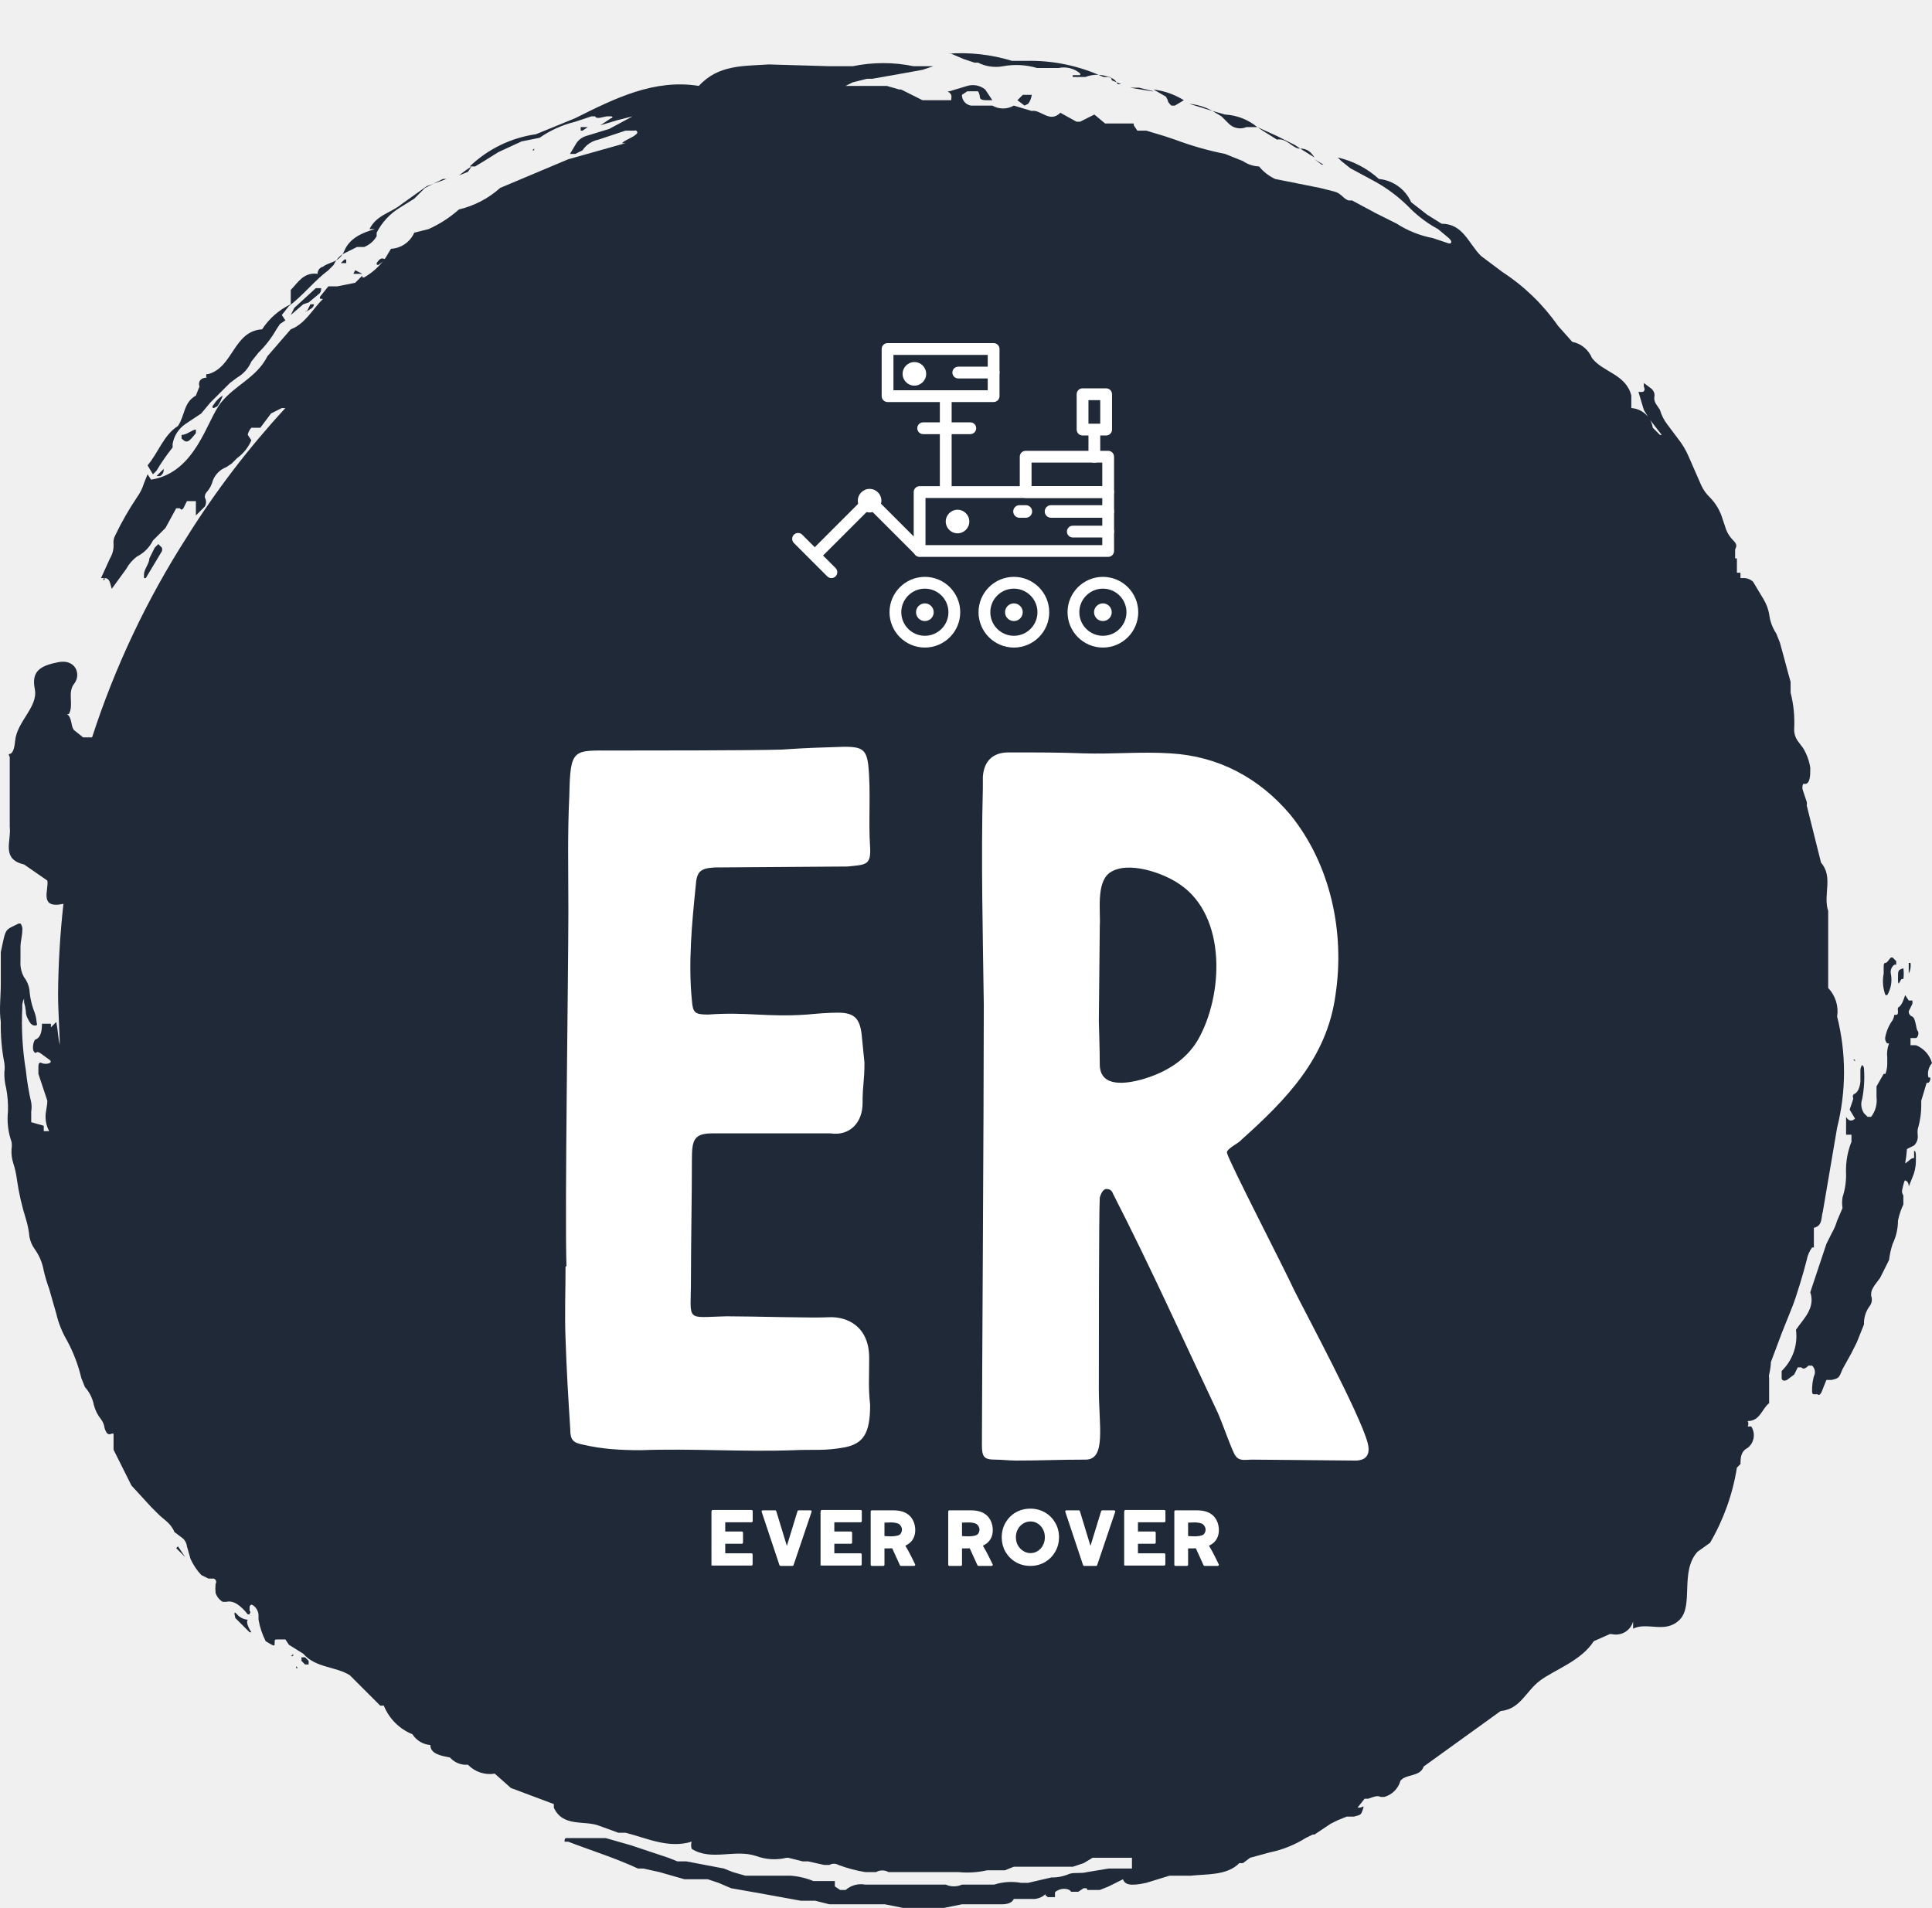
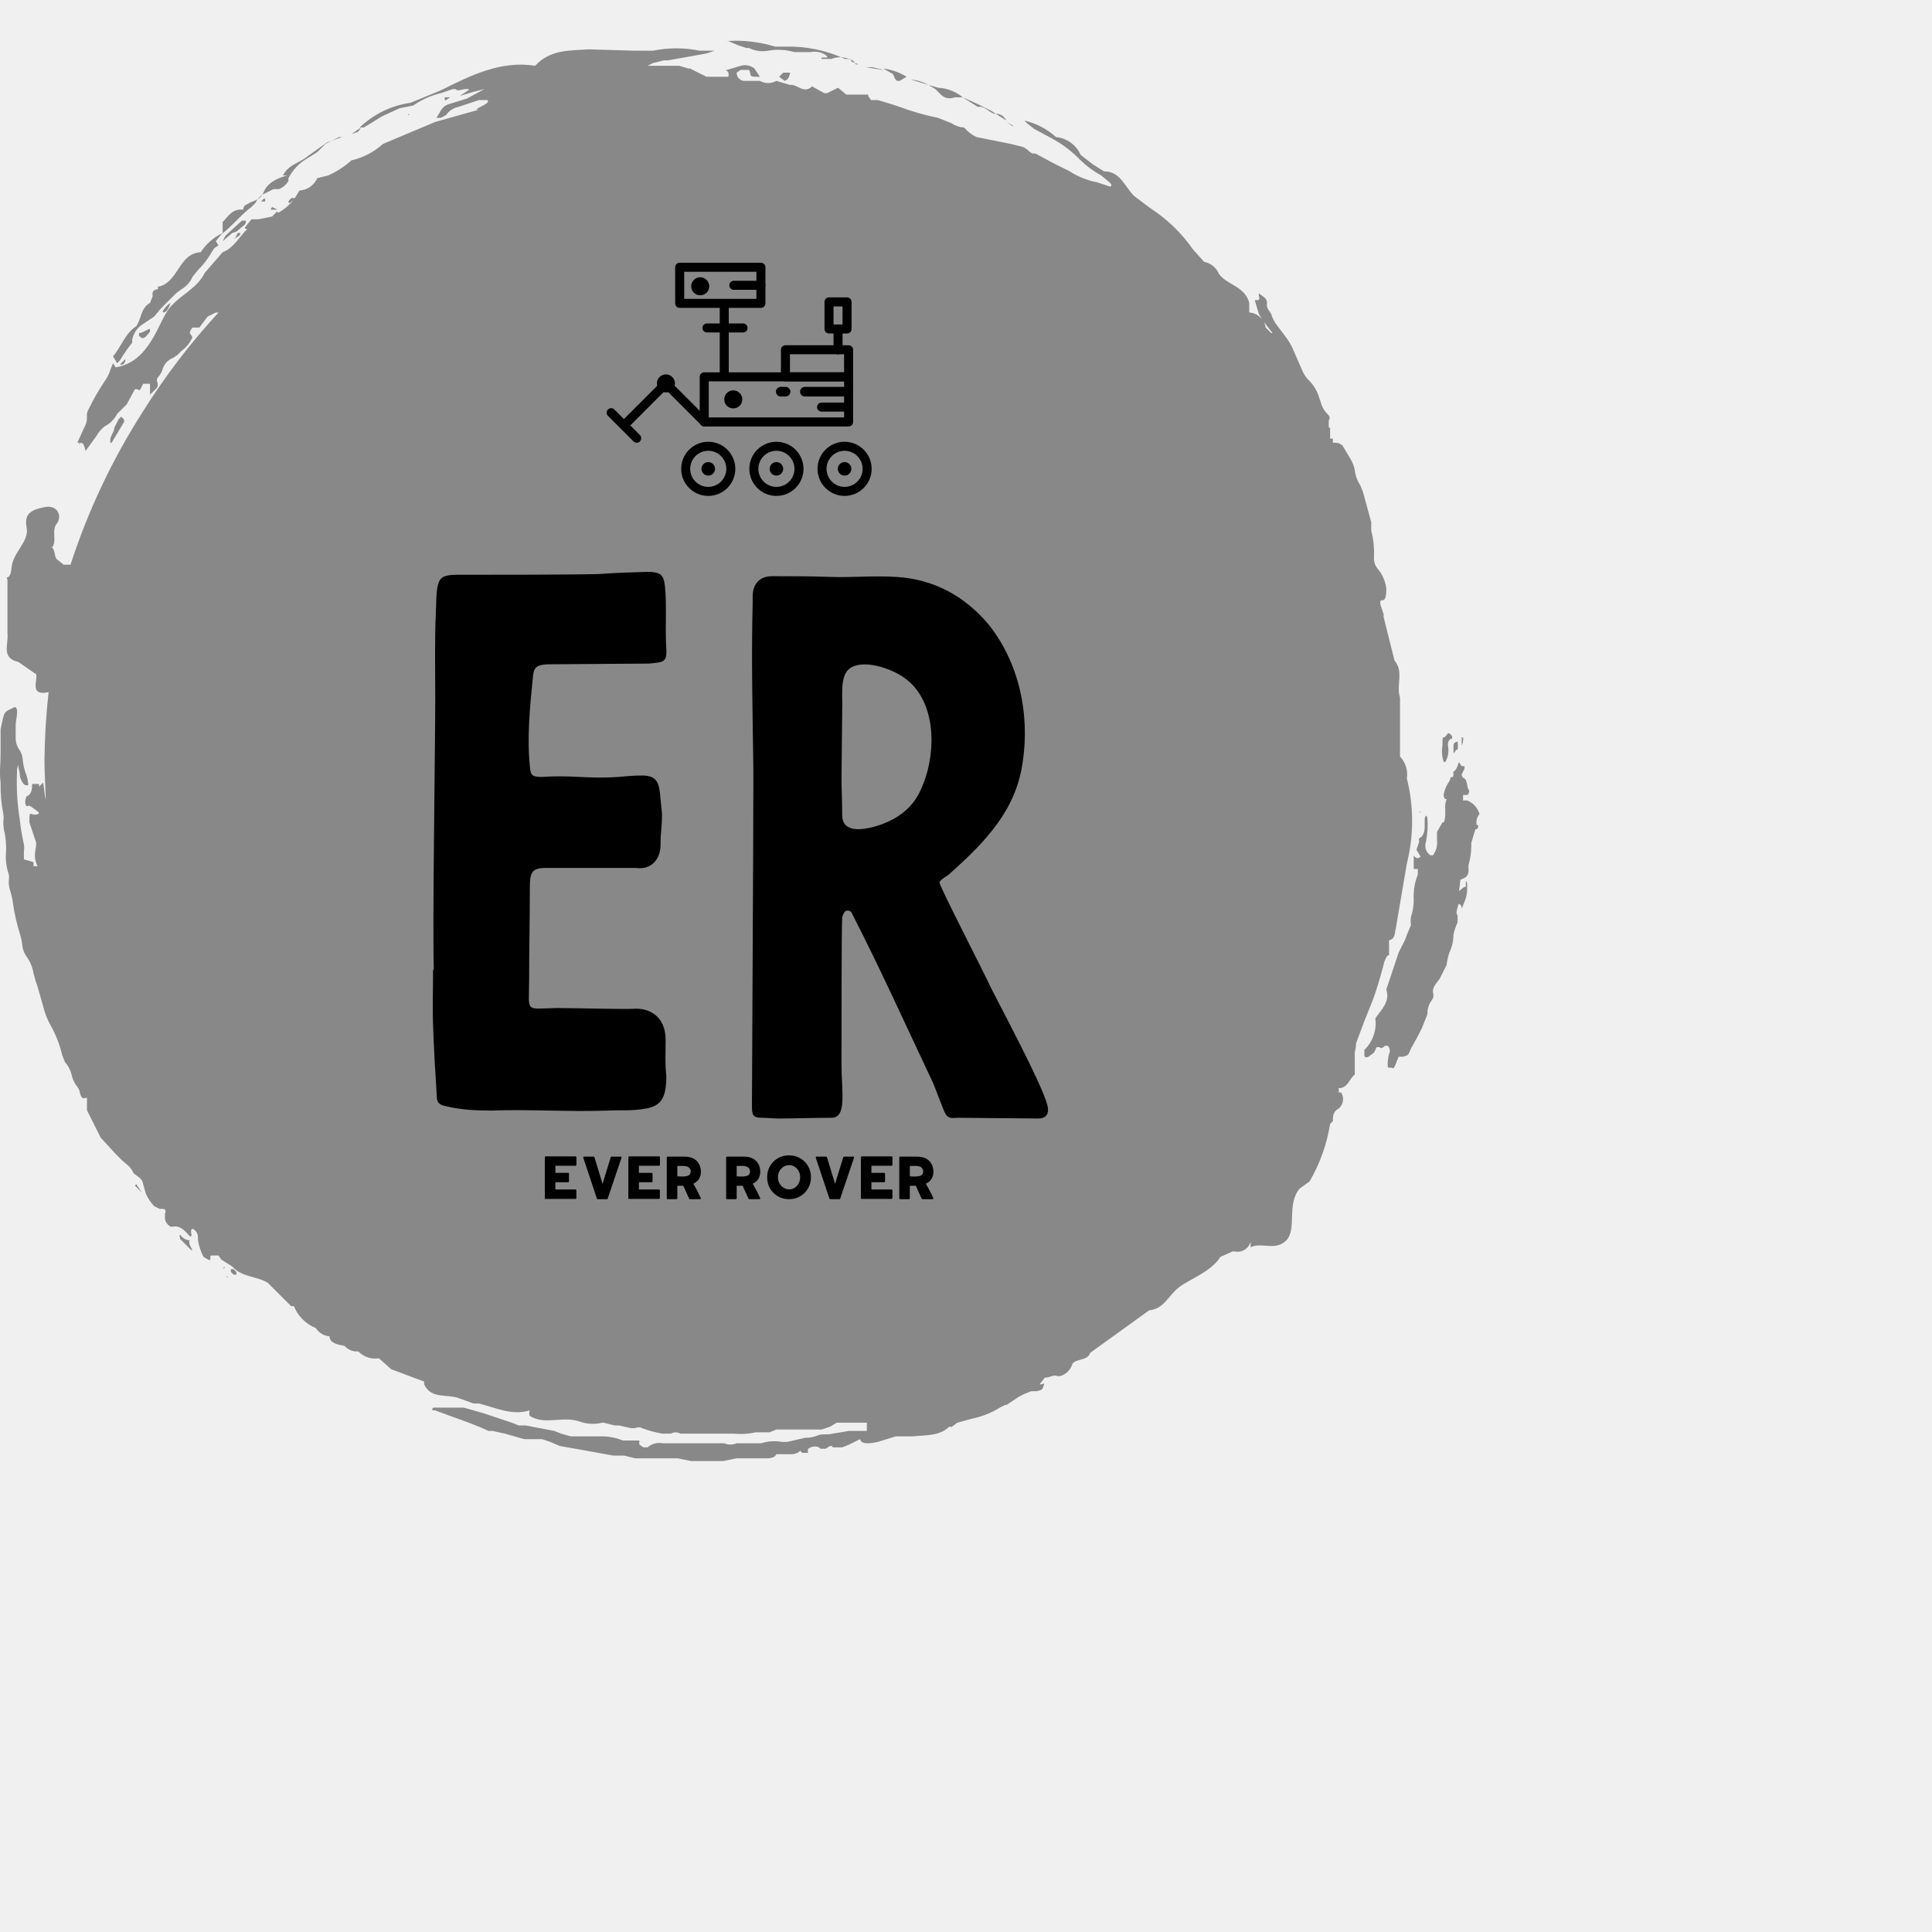
- <svg xmlns="http://www.w3.org/2000/svg" width="358.212" height="353.75" viewBox="0 0 382.894 378.125" class="css-1j8o68f">
+ <svg xmlns="http://www.w3.org/2000/svg" width="500" height="500" viewBox="0 0 500 500" fill="none">
  <defs id="SvgjsDefs2204" />
-   <g id="SvgjsG2205" featurekey="rootContainer" transform="matrix(3.547139,0,0,3.547139,-0.1970694,0)" fill="#1f2937">
+   <g id="SvgjsG2205" featurekey="rootContainer" transform="matrix(3.547139,0,0,3.547139,-0.1970694,0)" fill="#888888">
    <g>
      <path d="M19.8 15.3h.5l-.4-.2zm.5.1zm.8-.7c0 .1 0 .1.1.1l.4-.3c-.2-.1-.3-.1-.5.2zm.4-.2zm-4.1 2.3zm-.2.6l.3-.2c.1-.1.1-.2.1-.2h-.2l-.2.4c-.1-.1-.1 0 0 0zm2.2-2.9h-.1l-.2.2h.3zm-2.1 2.4l.6-.5c.1-.1.1-.2.1-.3h-.3l-1.2 1.1-.2.4.7-.6zm-1.1.8z" />
      <path d="M9.7 25v-.2a1.7 1.7 0 0 1 .7-1.1l.9-.6.5-.6.7-.7.4-.4.4-.3a1.9 1.9 0 0 0 .8-.9l.4-.5a5.9 5.9 0 0 0 1-1.3l.2-.3.3-.2-.2-.3.4-.5c.8-.6 1.4-1.4 2.2-2l.3-.3a1.4 1.4 0 0 1 .5-.6l.8-.4h.4a1.4 1.4 0 0 0 .7-.6V13a3.5 3.5 0 0 1 1.3-1.4l.8-.5.2-.2.4-.4 1-.5h.2l-1.1.4-1.4 1c-.6.5-1.4.6-1.8 1.4h.3c-.7.2-1.4.5-1.7 1.2s-.8.6-1.2.9a.4.4 0 0 0-.3.4c-.8-.1-1.1.5-1.5.9v.8a3.9 3.9 0 0 0-1.6 1.4c-1.6.1-1.6 2.1-3 2.5h-.1a.2.2 0 0 0 0 .2c-.3 0-.5.2-.4.5l-.2.5c-.7.4-.6 1.1-1 1.7-.8.5-1.1 1.5-1.7 2.2l.3.5.2-.2a11.6 11.6 0 0 1 .9-1.3zM53.9 3.3l.6.2h.2a2.2 2.2 0 0 0 1.4.2 4.1 4.1 0 0 1 1.9.1h1.2a1.4 1.4 0 0 1 1.2.3.1.1 0 0 1 0 .1H60a.1.1 0 0 0 0 .1h.7a1.8 1.8 0 0 1 1.3 0c.2 0 .1.1.2.2l.5.2h-.2c-.2-.4-.5-.4-.8-.4a9.7 9.7 0 0 0-4.3-.9h-.8A9.8 9.8 0 0 0 53 3h.2zm7.3 3.1zM50.3 4.7zm10.9 1.7h.2-.2zM19 14.7zm32.1-10zm17.6 2.2a.9.9 0 0 0 1 .2h.6a3.1 3.1 0 0 0-1.8-.7l-.7-.2.5.3zm-3.4-1.3c0 .1.1.2.2.3h.2l.5-.3a4.2 4.2 0 0 0-1.7-.6l.7.4zm7.4 2.7l.8.5c-.2-.3-.4-.5-.8-.5z" />
      <path d="M99 76.1l.6-1.6.6-1.5c.2-.5.6-1.8.8-2.6a1.7 1.7 0 0 1 .3-.7h.1v-1.1c.5-.1.4-.6.5-.9l.8-4.7a12.7 12.7 0 0 0 0-6.2 1.9 1.9 0 0 0-.5-1.6v-4.3c-.3-.9.3-1.9-.4-2.7L101 45a.4.4 0 0 0 0-.2l-.2-.6a.5.5 0 0 1 0-.4h.1c.3 0 .3-.5.3-.9a3 3 0 0 0-.4-1.1l-.3-.4a1.1 1.1 0 0 1-.2-.7 6.7 6.7 0 0 0-.2-2v-.6c-.2-.7-.4-1.5-.6-2.2l-.2-.5a2.5 2.5 0 0 1-.4-1.1 2.5 2.5 0 0 0-.3-.8l-.6-1a.8.8 0 0 0-.6-.2h-.1V32h-.2v-.8H97V31a.4.4 0 0 0 0-.1v-.2c.1-.2.1-.3-.1-.5a1.8 1.8 0 0 1-.4-.6l-.2-.6a2.9 2.9 0 0 0-.7-1.2 2.2 2.2 0 0 1-.5-.7l-.7-1.6a4.3 4.3 0 0 0-.6-1l-.6-.8a2.4 2.4 0 0 1-.4-.8l-.2-.3a.6.6 0 0 1-.1-.5.5.5 0 0 0-.2-.4l-.4-.3v.2c.1.2 0 .3-.1.3h-.2l.3 1 .3.5.7.9h-.1l-.2-.2-.2-.2a1.3 1.3 0 0 0-1.2-1.1v-.7c-.3-1.2-1.6-1.3-2.2-2.1a1.5 1.5 0 0 0-1.1-.9l-.8-.9a11.3 11.3 0 0 0-3.1-3l-.8-.6-.4-.3c-.7-.7-1-1.8-2.2-1.8l-.8-.5-.9-.7a2.2 2.2 0 0 0-1.8-1.3 5.1 5.1 0 0 0-2.3-1.2l.2.2.5.4 1.3.7a8.5 8.5 0 0 1 2.1 1.6 6.8 6.8 0 0 0 1.5 1.1l.6.5c.1.1.2.2.1.3H81l-.9-.3a5.6 5.6 0 0 1-2-.8l-1.2-.6-1.3-.7h-.2c-.3-.1-.4-.4-.8-.5l-.8-.2-2.5-.5a2.6 2.6 0 0 1-.9-.7 1.7 1.7 0 0 1-.9-.3l-1-.4a18.1 18.1 0 0 1-2.8-.8l-.6-.2-1-.3h-.5l-.2-.3v-.1h-1.6l-.6-.5-.4.2-.4.2h-.2l-.9-.5c-.6.6-1.1-.2-1.6-.1l-1-.3a1.2 1.2 0 0 1-1.2 0h-1.2a.6.6 0 0 1-.5-.6l.3-.2h.6a.7.7 0 0 1 .1.3c0 .2.2.2.5.2h.2l-.4-.6a1.1 1.1 0 0 0-1-.2l-1 .3H53c.3.2.2.3.2.5h-1.6l-.4-.2-.8-.4h-.1l-.7-.2h-2.3l.4-.2.8-.2h.3l1.7-.3 1.1-.2.6-.2h-1.1a8.4 8.4 0 0 0-3.4 0h-1.3L43 3.6c-1.4.1-2.8 0-3.9 1.2-2.5-.4-4.7.7-6.9 1.8l-2.2.9a6.7 6.7 0 0 0-3.7 1.8h.3l.5-.3.8-.5 1.3-.6 1-.2a6 6 0 0 1 2-.9l.9-.3h.2c.1.2.5 0 .7 0h.2c.1 0 .1.1 0 .1l-.6.4 1-.3.8-.2-1.3.7-1.3.4a1 1 0 0 0-.6.5l-.3.5h.3l.4-.2a1.4 1.4 0 0 1 .9-.6l1.5-.5h.5a.1.1 0 0 1 .1.2c-.2.2-.6.3-.8.5h.2l-3.2.9-3.8 1.6a5.2 5.2 0 0 1-2.3 1.2 6.6 6.6 0 0 1-1.7 1.1l-.8.2a1.5 1.5 0 0 1-1.3.9l-.3.5a3.7 3.7 0 0 1-1.2 1.1h-.1v-.1l-.2.2-.2.2-1 .2h-.5l-.4.5c-.1.1-.1.2 0 .2h.1c-.6.6-1 1.4-1.8 1.7L15 19.9c-.6 1.2-1.8 1.6-2.6 2.6s-1.4 3.9-3.9 4.3l-.2-.3-.2.5a2.7 2.7 0 0 1-.4.8 16.9 16.9 0 0 0-1.2 2.1.8.8 0 0 0-.1.5 1.4 1.4 0 0 1-.2.8l-.5 1.1h.2c.3 0 .3.3.4.6l.8-1.1a2.2 2.2 0 0 1 .6-.7 2 2 0 0 0 .9-.9l.3-.3.4-.4.6-1.1h.2c.1.1.1.1.2 0l.2-.4h.5v.8l.5-.5a.5.5 0 0 0 0-.5.4.4 0 0 1 .1-.3 1.5 1.5 0 0 0 .3-.5 1.3 1.3 0 0 1 .8-.9l.3-.2.3-.3a2.4 2.4 0 0 0 .8-1l-.2-.3c0-.1.1-.3.2-.4h.5l.6-.8.6-.3h.2a48.8 48.8 0 0 0-5.5 7.2h-.1.1a48.4 48.4 0 0 0-5.3 11.2h-.5l-.5-.4c-.2-.2-.1-.7-.4-.9h.1c.3-.5-.1-1.2.3-1.7s.1-1.4-.9-1.2-1.5.5-1.3 1.5-1 1.8-1.1 2.9-.5.5-.3.9v3.9c.1.8-.5 1.8.8 2.1l1.3.9c.1.5-.5 1.6.9 1.3a49.2 49.2 0 0 0-.3 5c0 1.1.1 2.2.1 3.3v-.4c-.1-.4-.1-.8-.2-1.3l-.3.3v-.2h-.5c0 .5-.1.8-.4.9a.9.9 0 0 0-.1.5c0 .1.1.3.2.2s.4.2.7.4-.2.3-.4.2-.2.1-.2.3v.3l.5 1.5c0 .3-.1.6-.1.9a1.7 1.7 0 0 0 .2.8h-.3v-.3l-.7-.2v-.6a1.5 1.5 0 0 0 0-.5 14.6 14.6 0 0 1-.3-1.8 16.6 16.6 0 0 1-.2-3.5.9.9 0 0 1 .1-.5v.2a2.9 2.9 0 0 1 .1.5.8.8 0 0 0 .1.4c.1.2.2.4.4.4s.1-.1.1-.2a2.1 2.1 0 0 0-.1-.5 4.2 4.2 0 0 1-.3-1.3 1.5 1.5 0 0 0-.3-.7 1.6 1.6 0 0 1-.2-.9v-.8c0-.3.1-.6.1-.9a.5.5 0 0 0-.1-.4h-.1c-.8.4-.7.2-1 1.6V55c0 .7-.1 1.4 0 2.1a10.8 10.8 0 0 0 .2 2.3 1.8 1.8 0 0 1 0 .5 3.1 3.1 0 0 0 .1.9 5.9 5.9 0 0 1 .1 1.3 3.9 3.9 0 0 0 .2 1.7 1.2 1.2 0 0 1 0 .4 2.1 2.1 0 0 0 .1.8 4.9 4.9 0 0 1 .2.9 14 14 0 0 0 .5 2.2 5 5 0 0 1 .2 1 1.7 1.7 0 0 0 .3.7 2.9 2.9 0 0 1 .5 1.2 8.5 8.5 0 0 0 .3 1l.4 1.4a5.4 5.4 0 0 0 .6 1.5 8.5 8.5 0 0 1 .8 2.1l.2.5a2.1 2.1 0 0 1 .5 1 2.1 2.1 0 0 0 .4.8 1 1 0 0 1 .2.5c.1.3.2.4.4.3h.1v.9l.5 1 .5 1 1.1 1.2.4.4c.3.3.7.5.9 1l.4.3a.7.7 0 0 1 .3.5l.2.7a3.3 3.3 0 0 0 .6.9l.4.2h.3a.2.2 0 0 1 .1.3 2.5 2.5 0 0 0 0 .5.9.9 0 0 0 .4.5h.2c.4-.1.8.2 1.2.7h.1c0-.1.1-.1 0-.2v-.2c0-.1.1-.2.2-.1a.7.7 0 0 1 .3.6v.2a4.3 4.3 0 0 0 .4 1.2c.5.3.5.3.5.1s0-.2.2-.2h.4l.2.3.8.5c.7.8 1.8.7 2.6 1.2l1.7 1.7h.2a2.9 2.9 0 0 0 1.6 1.6 1.3 1.3 0 0 0 1 .6c0 .5.6.6 1.1.7a1.2 1.2 0 0 0 .8.4h.2a1.7 1.7 0 0 0 1.5.5l.9.8 2.4.9v.2c.5 1.1 1.7.7 2.5 1l1.1.4h.4c1.2.3 2.4.9 3.7.5a.7.7 0 0 0 0 .4c1.1.7 2.4 0 3.6.4a2.9 2.9 0 0 0 1.7.1h.1l.8.2h.3l.9.2h.3a.5.5 0 0 1 .5 0 7.9 7.9 0 0 0 1.5.4h.6a.7.7 0 0 1 .7 0h3.9a5 5 0 0 0 1.6-.1h1l.5-.2H60l.6-.2.5-.3h2.2v.6H62l-1.2.2c-.4.1-.7 0-1 .1a2.4 2.4 0 0 1-1 .2l-1.3.3h-.4a3.1 3.1 0 0 0-1.5.1h-1.8a1.1 1.1 0 0 1-.9 0h-4.5a1.3 1.3 0 0 0-1.1.3H47l-.3-.2v-.3h-1.2a4.1 4.1 0 0 0-1.3-.3h-2.5l-.7-.2-.5-.2-2.1-.4h-.5l-.5-.2-2.1-.7-1.4-.4h-2.2c-.1 0-.1.1-.1.2h.2c1.3.5 2.6.9 3.9 1.5h.3l.9.2 1.4.4h1.3l.6.2.7.3 1.7.3 1.1.2 1.1.2h.8l.8.2h3.1l1 .2h2.3l1-.2H56c.4 0 .6-.1.7-.3h1a1 1 0 0 0 .8-.3c-.1.1 0 .1.1.2h.4v-.2c0-.1 0-.1.2-.2s.6-.1.7.1h.4l.3-.2c.2 0 .2 0 .2.1h.7l.5-.2.8-.4c.1.3.4.4 1.3.2l1.3-.4h1.2c.9-.1 2 0 2.7-.7h.2l.4-.3 1.1-.3a6.1 6.1 0 0 0 2-.8l.4-.2h.1l.9-.6.4-.2.5-.2h.4c.4-.1.4-.1.5-.4s0-.1-.2-.1h-.1l.4-.5h.2c.3-.1.5-.2.7-.1h.2a1.3 1.3 0 0 0 .9-.9c.3-.4 1.1-.2 1.3-.8l4.3-3.1c1.1-.1 1.4-1.1 2.2-1.7s2.3-1.1 3-2.2l.9-.4h.1a1 1 0 0 0 1.2-.7v.4c.8-.4 1.8.3 2.6-.5s0-2.7 1-3.8l.7-.5a12.1 12.1 0 0 0 1.5-4.2l.2-.2c0-.3 0-.7.4-.9a.9.9 0 0 0 .2-1.2h-.2a.3.3 0 0 0 0-.3c.7 0 .8-.7 1.2-1V77a.5.5 0 0 1 0-.2 3.8 3.8 0 0 0 .1-.7zM5.9 32.2z" />
      <path d="M26.4 9.3l-.3.2-.4.3.5-.2zm6.1-2h.1l.3-.2h-.4zm-2.6 1l-.1.1h.1v-.1zm-1.5 1.4zm1.3-.2zm-6.3 3.1zM9.2 26.2l-.4.4H9a.4.4 0 0 0 .2-.4zm3-3.5a2.1 2.1 0 0 0 .3-.6 1.5 1.5 0 0 0-.5.5c-.1.1-.1.2 0 .2zM11 24.2V24c-.2 0-.5.3-.8.3v.2c.3.3.4.2.8-.3zm3 66.2zM73.9 9.2h.1l-.5-.3zm-2.5-1.4c.5-.1.8.4 1.2.5h.1l-.3-.2-1-.5-1.1-.5.3.2zM52.8 3.1zm11.7 2h-.1l-1.2-.2h.5zm2 .7l1.3.4a3.3 3.3 0 0 0-1.3-.4zm-9 0a1 1 0 0 0 .2-.5h-.5l-.3.3.4.3zm9 1.6zM49.9 4.2zm2.9.7zM48.5 4zm13.8 2.1a.5.5 0 0 0 0 .1zm44.8 52.3h-.3V58h.3c.1 0 .2-.3.1-.4s-.1-.7-.3-.8a.3.3 0 0 1-.2-.3l.2-.4a.4.4 0 0 0 0-.2h-.2l-.2-.3c-.1.3-.2.6-.4.7a.5.5 0 0 0 0 .2c0 .1 0 .2-.1.2h-.1a1.1 1.1 0 0 1-.1.3 2.3 2.3 0 0 0-.4.9.4.4 0 0 0 .1.4h.1a1.7 1.7 0 0 0-.1.8v.4a1.8 1.8 0 0 1-.1.5h-.1l-.4.7v.6a1.5 1.5 0 0 1-.3 1.1h-.2l-.2-.2a.9.9 0 0 1-.1-.8 6.5 6.5 0 0 0 .1-1.7c0-.1-.1-.2-.1-.2a.5.5 0 0 0-.1.3v.6c0 .2-.1.6-.3.7s-.1.2-.1.3l-.2.6.3.5c-.2.2-.4.1-.5-.1v1h.3v.4a4.2 4.2 0 0 0-.3 1.4 3.3 3.3 0 0 0 0 .4 4 4 0 0 1-.2 1.3 2 2 0 0 0 0 .6l-.3.7a3.2 3.2 0 0 1-.3.7l-.3.6-.9 2.7c.3.9-.4 1.5-.8 2.1a2.7 2.7 0 0 1-.8 2.3v.4c0 .1.1.2.3.1l.4-.3.2-.4h.2c.1.1.2.1.4-.1h.2a.5.5 0 0 1 .1.6 2.9 2.9 0 0 0-.1.8c0 .1 0 .2.1.2h.2c.1.1.2 0 .3-.3l.2-.5h.3c.4-.1.4-.1.6-.6l.5-.9.3-.6.4-1a1.6 1.6 0 0 1 .3-1 .6.6 0 0 0 .1-.6c0-.2 0-.3.2-.6l.3-.4.5-1a4.7 4.7 0 0 1 .2-.9 3 3 0 0 0 .3-1.3 3.8 3.8 0 0 1 .3-.9v-.5c-.1-.2-.1-.2 0-.6s.1-.2.2-.2a.4.4 0 0 1 .1.3l.2-.5a2.3 2.3 0 0 0 .2-.9v-.3c0-.1 0-.3-.1-.3v.4c-.2 0-.3.2-.5.3a6.4 6.4 0 0 0 .1-.8l.4-.2a.7.7 0 0 0 .2-.6 1.4 1.4 0 0 1 0-.3 4.8 4.8 0 0 0 .2-1.4v-.2l.3-1h.1a.3.3 0 0 0 .1-.3h-.1a.9.9 0 0 1 .2-.8 1.5 1.5 0 0 0-.9-1zm-1.2 7.8zm-.2-9.9zm0 0zM9.1 30.8a.3.3 0 0 0 0-.2l-.2-.2-.2.2-.3.6c0 .3-.3.6-.3.9v.2h.1zm96.3 24.8h.1a1.7 1.7 0 0 0 .2-1.2.5.5 0 0 1 .2-.5h.1v-.2l-.2-.2h-.1c-.1.1-.2.3-.3.3s-.1.1-.1.3v.3a2.2 2.2 0 0 0 .1 1.2zM13.2 90.1c-.1 0 0 .2 0 .3l.8.8h.1c-.2-.3-.3-.6-.2-.7a.9.9 0 0 1-.5-.2zm.8.3zm92.3-35.7h.1a2 2 0 0 0 0-.6c-.3.1-.3.1-.3.6s.1.1.2 0z" />
      <path d="M106.7 62a.6.6 0 0 0 .1-.5c0-.1-.1-.2-.1-.1h-.2v.2c0 .4.1.5.2.4zm.1-8.2h-.1v.6a1 1 0 0 0 .1-.6zM17.1 92.6h-.2v.2l.2.2h.2v-.2zm86.6-33.3c0-.1 0-.1-.1-.1zM9.9 86.5l.5.5-.4-.6z" />
      <circle cx="10.5" cy="87.1" transform="rotate(-24.8 10.4 87.159)" />
      <path d="M9.7 30.1h-.1v.2-.2h.1zm83.2-6.6l-.2-.3h-.1zm-14.7 77.1zM5.9 32.2zm-.1.2a.3.3 0 0 0 .1-.2v.2zm1.9-4.9zM61.5 2.4zm42.8 58.2v.1-.1zM16.4 92.5h-.1c.1.1.2 0 .1-.1zm.2.7h.1l-.1-.1v.1zm73.9-71.3zm15.2 34.4zM14.6 91.7zm92.1-37zm-.8 11.4zM34.6 0z" />
    </g>
  </g>
-   <g id="SvgjsG2206" featurekey="symbolFeature-0" transform="matrix(1.167783,0,0,1.167783,153.9229,60.80172)" fill="#ffffff">
+   <g id="SvgjsG2206" featurekey="symbolFeature-0" transform="matrix(1.167783,0,0,1.167783,153.9229,60.80172)" fill="#000">
    <path d="M56.259,42.445h-32c-0.552,0-1-0.447-1-1v-10c0-0.553,0.448-1,1-1h32c0.552,0,1,0.447,1,1v10  C57.259,41.998,56.811,42.445,56.259,42.445z M25.259,40.445h30v-8h-30V40.445z" />
    <path d="M56.259,32.445h-14c-0.552,0-1-0.447-1-1v-6c0-0.553,0.448-1,1-1h14c0.552,0,1,0.447,1,1v6  C57.259,31.998,56.811,32.445,56.259,32.445z M43.259,30.445h12v-4h-12V30.445z" />
    <path d="M53.915,26.466c-0.552,0-1-0.447-1-1v-4c0-0.553,0.448-1,1-1s1,0.447,1,1v4  C54.915,26.019,54.467,26.466,53.915,26.466z" />
    <path d="M28.696,32.32c-0.552,0-1-0.447-1-1v-16c0-0.553,0.448-1,1-1s1,0.447,1,1v16  C29.696,31.873,29.248,32.32,28.696,32.32z" />
    <path d="M36.821,16.164h-18c-0.552,0-1-0.447-1-1v-8c0-0.553,0.448-1,1-1h18c0.552,0,1,0.447,1,1v8  C37.821,15.717,37.373,16.164,36.821,16.164z M19.821,14.164h16v-6h-16V14.164z" />
    <circle cx="23.374" cy="11.383" r="2" />
    <circle cx="15.773" cy="32.906" r="2" />
    <path d="M7.288,42.392c-0.256,0-0.512-0.098-0.707-0.293c-0.391-0.391-0.391-1.023,0-1.414l8.485-8.485  c0.391-0.391,1.023-0.391,1.414,0s0.391,1.023,0,1.414l-8.485,8.485  C7.8,42.294,7.544,42.392,7.288,42.392z" />
    <path d="M24.259,42.392c-0.256,0-0.512-0.098-0.707-0.293l-8.485-8.485  c-0.391-0.391-0.391-1.023,0-1.414s1.023-0.391,1.414,0l8.485,8.485c0.391,0.391,0.391,1.023,0,1.414  C24.77,42.294,24.514,42.392,24.259,42.392z" />
    <path d="M9.292,46.045c-0.256,0-0.512-0.098-0.707-0.293l-5.657-5.657  c-0.391-0.391-0.391-1.023,0-1.414s1.023-0.391,1.414,0l5.657,5.657c0.391,0.391,0.391,1.023,0,1.414  C9.803,45.947,9.548,46.045,9.292,46.045z" />
    <path d="M36.821,12.164h-6c-0.552,0-1-0.447-1-1s0.448-1,1-1h6c0.552,0,1,0.447,1,1  S37.373,12.164,36.821,12.164z" />
    <path d="M56.189,35.807h-9.625c-0.591,0-1.069-0.478-1.069-1.069s0.479-1.069,1.069-1.069h9.625  c0.591,0,1.069,0.478,1.069,1.069S56.78,35.807,56.189,35.807z M42.286,35.807h-1.069  c-0.591,0-1.069-0.478-1.069-1.069s0.479-1.069,1.069-1.069h1.069c0.591,0,1.069,0.478,1.069,1.069  S42.877,35.807,42.286,35.807z" />
    <path d="M56.259,39.153h-6c-0.552,0-1-0.447-1-1s0.448-1,1-1h6c0.552,0,1,0.447,1,1  S56.811,39.153,56.259,39.153z" />
    <path d="M25.152,57.836c-3.309,0-6-2.691-6-6s2.691-6,6-6s6,2.691,6,6S28.461,57.836,25.152,57.836z   M25.152,47.836c-2.206,0-4,1.794-4,4s1.794,4,4,4s4-1.794,4-4S27.358,47.836,25.152,47.836z" />
    <path d="M40.259,57.836c-3.309,0-6-2.691-6-6s2.691-6,6-6s6,2.691,6,6S43.567,57.836,40.259,57.836z   M40.259,47.836c-2.206,0-4,1.794-4,4s1.794,4,4,4s4-1.794,4-4S42.464,47.836,40.259,47.836z" />
    <path d="M55.365,57.836c-3.309,0-6-2.691-6-6s2.691-6,6-6s6,2.691,6,6S58.674,57.836,55.365,57.836z   M55.365,47.836c-2.206,0-4,1.794-4,4s1.794,4,4,4s4-1.794,4-4S57.571,47.836,55.365,47.836z" />
    <circle cx="30.696" cy="36.445" r="2" />
    <path d="M32.863,21.612h-8c-0.552,0-1-0.447-1-1s0.448-1,1-1h8c0.552,0,1,0.447,1,1S33.415,21.612,32.863,21.612  z" />
    <path d="M55.915,21.841h-4c-0.552,0-1-0.447-1-1v-6c0-0.553,0.448-1,1-1h4c0.552,0,1,0.447,1,1v6  C56.915,21.394,56.467,21.841,55.915,21.841z M52.915,19.841h2v-4h-2V19.841z" />
    <circle cx="25.152" cy="51.836" r="1.5" />
    <circle cx="40.259" cy="51.836" r="1.5" />
    <circle cx="55.365" cy="51.836" r="1.5" />
  </g>
-   <g id="SvgjsG2207" featurekey="nameFeature-0" transform="matrix(4.672028,0,0,4.672028,102.739,102.401)" fill="#ffffff">
+   <g id="SvgjsG2207" featurekey="nameFeature-0" transform="matrix(4.672028,0,0,4.672028,102.739,102.401)" fill="#000000">
    <path d="M2.04 31.8 l-0.04 0 c0 1 -0.04 2.04 0 3.08 c0.04 1.28 0.12 2.56 0.2 3.84 c0 0.44 0.12 0.56 0.52 0.64 c0.84 0.2 1.64 0.24 2.48 0.24 c2.16 -0.08 4.32 0.08 6.48 0 c0.88 -0.04 1.28 0.04 2.16 -0.12 c0.8 -0.16 1.08 -0.6 1.08 -1.8 c-0.08 -0.76 -0.04 -1.08 -0.04 -2 c0 -1.32 -0.92 -1.76 -1.72 -1.72 c-0.56 0.04 -3.24 -0.04 -4.32 -0.04 c-1.8 0.04 -1.52 0.28 -1.52 -1.6 c0 -1.52 0.04 -3.48 0.04 -5.04 c0 -0.84 0.08 -1.12 0.88 -1.12 l5 0 c0.8 0.12 1.36 -0.44 1.36 -1.28 s0.08 -0.88 0.08 -1.72 l-0.12 -1.2 c-0.08 -0.68 -0.32 -0.92 -1 -0.92 c-0.44 0 -0.88 0.04 -1.32 0.08 c-1.72 0.12 -2.52 -0.12 -4.2 0 c-0.56 0 -0.64 -0.08 -0.68 -0.6 c-0.16 -1.56 0 -3.28 0.16 -4.84 c0.04 -0.64 0.2 -0.76 0.8 -0.8 l5.64 -0.04 c0.76 -0.08 1 -0.04 0.96 -0.8 c-0.08 -1.16 0.04 -2.36 -0.08 -3.52 c-0.08 -0.64 -0.28 -0.76 -1 -0.76 c-1.2 0.04 -1.48 0.04 -2.68 0.12 c-1.2 0.04 -6 0.04 -7.16 0.04 c-1.68 0 -1.8 -0.12 -1.84 1.92 c-0.08 1.6 -0.04 3.24 -0.04 4.88 c0 2.8 -0.16 12.84 -0.08 15.08 z M24.622 37 c0 -1.04 0 -7.6 0.04 -8.12 c0.04 -0.12 0.12 -0.36 0.28 -0.36 s0.24 0.08 0.28 0.2 c1.6 3.12 3 6.24 4.44 9.28 c0.2 0.44 0.64 1.72 0.76 1.84 c0.16 0.24 0.44 0.16 0.68 0.16 l4.4 0.04 c0.52 0 0.64 -0.32 0.52 -0.76 c-0.32 -1.2 -2.6 -5.44 -3.12 -6.48 c-0.36 -0.8 -2.76 -5.44 -2.84 -5.8 c-0.08 -0.16 0.52 -0.44 0.6 -0.56 c1.92 -1.72 3.64 -3.48 4 -6.16 c0.4 -2.64 -0.2 -5.52 -1.92 -7.64 c-1.32 -1.56 -3.04 -2.48 -5.08 -2.6 c-1.24 -0.08 -2.44 0.04 -3.68 0 c-1.08 -0.04 -1.84 -0.04 -3.2 -0.04 c-0.64 0 -1.04 0.36 -1.08 1.04 l0 0.48 c-0.08 3.08 0 6.16 0.04 9.2 c0 4.64 -0.08 16.88 -0.08 18.64 c0 0.52 0.08 0.64 0.56 0.64 c0.28 0 0.6 0.04 0.88 0.04 c1.12 0 1.8 -0.04 2.96 -0.04 c0.88 0 0.56 -1.44 0.56 -3 z M24.622 21.4 l0.04 -4.04 c0.04 -0.6 -0.16 -1.8 0.4 -2.24 c0.76 -0.56 2.32 0 3 0.48 c2 1.36 1.84 4.72 0.76 6.6 c-0.52 0.88 -1.4 1.4 -2.4 1.68 c-0.6 0.16 -1.72 0.36 -1.76 -0.6 c0 -0.64 -0.04 -1.88 -0.04 -1.88 z" />
  </g>
-   <g id="SvgjsG2208" featurekey="sloganFeature-0" transform="matrix(0.8810268,0,0,0.8810268,140.119,292.7271)" fill="#ffffff">
+   <g id="SvgjsG2208" featurekey="sloganFeature-0" transform="matrix(0.8810268,0,0,0.8810268,140.119,292.7271)" fill="#000000">
    <path d="M1 20 l0 -11.98 c0 -0.5 0.1 -0.6 0.26 -0.6 l8.76 0 c0.14 0 0.26 0.1 0.26 0.24 l0 2.26 c0 0.14 -0.12 0.26 -0.26 0.26 l-5.92 0 l0 2.08 l3.74 0 c0.14 0 0.26 0.12 0.26 0.26 l0 2.24 c0 0.14 -0.12 0.26 -0.26 0.26 l-3.74 0 l0 2.14 l5.9 0 c0.14 0 0.26 0.12 0.26 0.26 l0 2.24 c0 0.14 -0.12 0.26 -0.26 0.26 l-8.74 0 c-0.16 0 -0.26 -0.12 -0.26 0.08 z M16.54 20 c-0.1 0 -0.2 -0.06 -0.24 -0.16 l-4 -12 c-0.04 -0.08 -0.02 -0.16 0.02 -0.24 c0.06 -0.06 0.14 -0.1 0.22 -0.1 l2.8 0 c0.1 0 0.2 0.06 0.24 0.18 l2.38 7.82 l2.4 -7.82 c0.04 -0.12 0.14 -0.18 0.24 -0.18 l2.68 0 c0.08 0 0.16 0.04 0.22 0.1 c0.04 0.08 0.06 0.16 0.02 0.24 l-4.06 12 c-0.04 0.1 -0.12 0.16 -0.24 0.16 l-2.68 0 z M25.54 20 l0 -11.98 c0 -0.5 0.1 -0.6 0.26 -0.6 l8.76 0 c0.14 0 0.26 0.1 0.26 0.24 l0 2.26 c0 0.14 -0.12 0.26 -0.26 0.26 l-5.92 0 l0 2.08 l3.74 0 c0.14 0 0.26 0.12 0.26 0.26 l0 2.24 c0 0.14 -0.12 0.26 -0.26 0.26 l-3.74 0 l0 2.14 l5.9 0 c0.14 0 0.26 0.12 0.26 0.26 l0 2.24 c0 0.14 -0.12 0.26 -0.26 0.26 l-8.74 0 c-0.16 0 -0.26 -0.12 -0.26 0.08 z M37.08 20 c-0.16 0 -0.26 -0.12 -0.26 -0.26 l0 -11.98 c0 -0.14 0.1 -0.26 0.26 -0.26 l4.88 0 c1.52 0 2.72 0.38 3.56 1.16 c1.24 1.12 1.66 3.24 1.06 4.8 c-0.22 0.56 -0.6 1.08 -1.08 1.46 c-0.28 0.22 -0.58 0.38 -0.88 0.54 c0.86 1.36 2.16 4.12 2.16 4.12 c0.02 0.04 0.06 0.1 0.06 0.16 c0 0.14 -0.12 0.26 -0.26 0.26 l-2.96 0 c-0.08 0 -0.18 -0.06 -0.22 -0.14 l-1.74 -3.82 c-0.62 0.04 -1.1 0.02 -1.74 0.02 l0 3.68 c0 0.14 -0.12 0.26 -0.26 0.26 l-2.58 0 z M39.92 13.28 c0 0 2.52 0.28 3.4 -0.3 c0.34 -0.22 0.54 -0.76 0.54 -1.16 c-0.02 -0.44 -0.24 -0.9 -0.6 -1.18 c-0.38 -0.32 -1.32 -0.42 -1.8 -0.42 l-1.54 0.04 l0 3.02 z M54.52 20 c-0.16 0 -0.26 -0.12 -0.26 -0.26 l0 -11.98 c0 -0.14 0.1 -0.26 0.26 -0.26 l4.88 0 c1.52 0 2.72 0.38 3.56 1.16 c1.24 1.12 1.66 3.24 1.06 4.8 c-0.22 0.56 -0.6 1.08 -1.08 1.46 c-0.28 0.22 -0.58 0.38 -0.88 0.54 c0.86 1.36 2.16 4.12 2.16 4.12 c0.02 0.04 0.06 0.1 0.06 0.16 c0 0.14 -0.12 0.26 -0.26 0.26 l-2.96 0 c-0.08 0 -0.18 -0.06 -0.22 -0.14 l-1.74 -3.82 c-0.62 0.04 -1.1 0.02 -1.74 0.02 l0 3.68 c0 0.14 -0.12 0.26 -0.26 0.26 l-2.58 0 z M57.36 13.28 c0 0 2.52 0.28 3.4 -0.3 c0.34 -0.22 0.54 -0.76 0.54 -1.16 c-0.02 -0.44 -0.24 -0.9 -0.6 -1.18 c-0.38 -0.32 -1.32 -0.42 -1.8 -0.42 l-1.54 0.04 l0 3.02 z M72.74 20 c-1.2 0 -2.3 -0.28 -3.26 -0.84 c-0.98 -0.56 -1.76 -1.36 -2.34 -2.32 c-0.56 -0.98 -0.84 -2.1 -0.84 -3.3 c0 -1.18 0.28 -2.28 0.84 -3.26 c0.58 -0.98 1.34 -1.76 2.32 -2.32 s2.08 -0.84 3.28 -0.84 c1.18 0 2.28 0.28 3.26 0.84 s1.76 1.34 2.32 2.32 c0.58 0.98 0.86 2.08 0.86 3.26 c0 1.2 -0.28 2.3 -0.86 3.28 c-0.56 0.98 -1.34 1.76 -2.32 2.34 c-0.98 0.56 -2.08 0.84 -3.26 0.84 z M72.78 17.12 c0.58 0 1.12 -0.16 1.6 -0.46 c0.5 -0.32 0.9 -0.74 1.18 -1.3 c0.3 -0.54 0.44 -1.16 0.44 -1.82 c0 -0.64 -0.14 -1.26 -0.44 -1.8 c-0.28 -0.54 -0.68 -0.96 -1.18 -1.28 c-0.48 -0.3 -1.02 -0.46 -1.6 -0.46 c-0.6 0 -1.14 0.16 -1.64 0.46 c-0.52 0.32 -0.92 0.74 -1.22 1.28 c-0.3 0.56 -0.44 1.16 -0.44 1.8 c0 0.66 0.14 1.28 0.44 1.82 c0.32 0.54 0.72 0.98 1.22 1.28 c0.5 0.32 1.04 0.48 1.64 0.48 z M84.84 20 c-0.1 0 -0.2 -0.06 -0.24 -0.16 l-4 -12 c-0.04 -0.08 -0.02 -0.16 0.02 -0.24 c0.06 -0.06 0.14 -0.1 0.22 -0.1 l2.8 0 c0.1 0 0.2 0.06 0.24 0.18 l2.38 7.82 l2.4 -7.82 c0.04 -0.12 0.14 -0.18 0.24 -0.18 l2.68 0 c0.08 0 0.16 0.04 0.22 0.1 c0.04 0.08 0.06 0.16 0.02 0.24 l-4.06 12 c-0.04 0.1 -0.12 0.16 -0.24 0.16 l-2.68 0 z M93.84 20 l0 -11.98 c0 -0.5 0.1 -0.6 0.26 -0.6 l8.76 0 c0.14 0 0.26 0.1 0.26 0.24 l0 2.26 c0 0.14 -0.12 0.26 -0.26 0.26 l-5.92 0 l0 2.08 l3.74 0 c0.14 0 0.26 0.12 0.26 0.26 l0 2.24 c0 0.14 -0.12 0.26 -0.26 0.26 l-3.74 0 l0 2.14 l5.9 0 c0.14 0 0.26 0.12 0.26 0.26 l0 2.24 c0 0.14 -0.12 0.26 -0.26 0.26 l-8.74 0 c-0.16 0 -0.26 -0.12 -0.26 0.08 z M105.38 20 c-0.16 0 -0.26 -0.12 -0.26 -0.26 l0 -11.98 c0 -0.14 0.1 -0.26 0.26 -0.26 l4.88 0 c1.52 0 2.72 0.38 3.56 1.16 c1.24 1.12 1.66 3.24 1.06 4.8 c-0.22 0.56 -0.6 1.08 -1.08 1.46 c-0.28 0.22 -0.58 0.38 -0.88 0.54 c0.86 1.36 2.16 4.12 2.16 4.12 c0.02 0.04 0.06 0.1 0.06 0.16 c0 0.14 -0.12 0.26 -0.26 0.26 l-2.96 0 c-0.08 0 -0.18 -0.06 -0.22 -0.14 l-1.74 -3.82 c-0.62 0.04 -1.1 0.02 -1.74 0.02 l0 3.68 c0 0.14 -0.12 0.26 -0.26 0.26 l-2.58 0 z M108.22 13.28 c0 0 2.52 0.28 3.4 -0.3 c0.34 -0.22 0.54 -0.76 0.54 -1.16 c-0.02 -0.44 -0.24 -0.9 -0.6 -1.18 c-0.38 -0.32 -1.32 -0.42 -1.8 -0.42 l-1.54 0.04 l0 3.02 z" />
  </g>
</svg>
